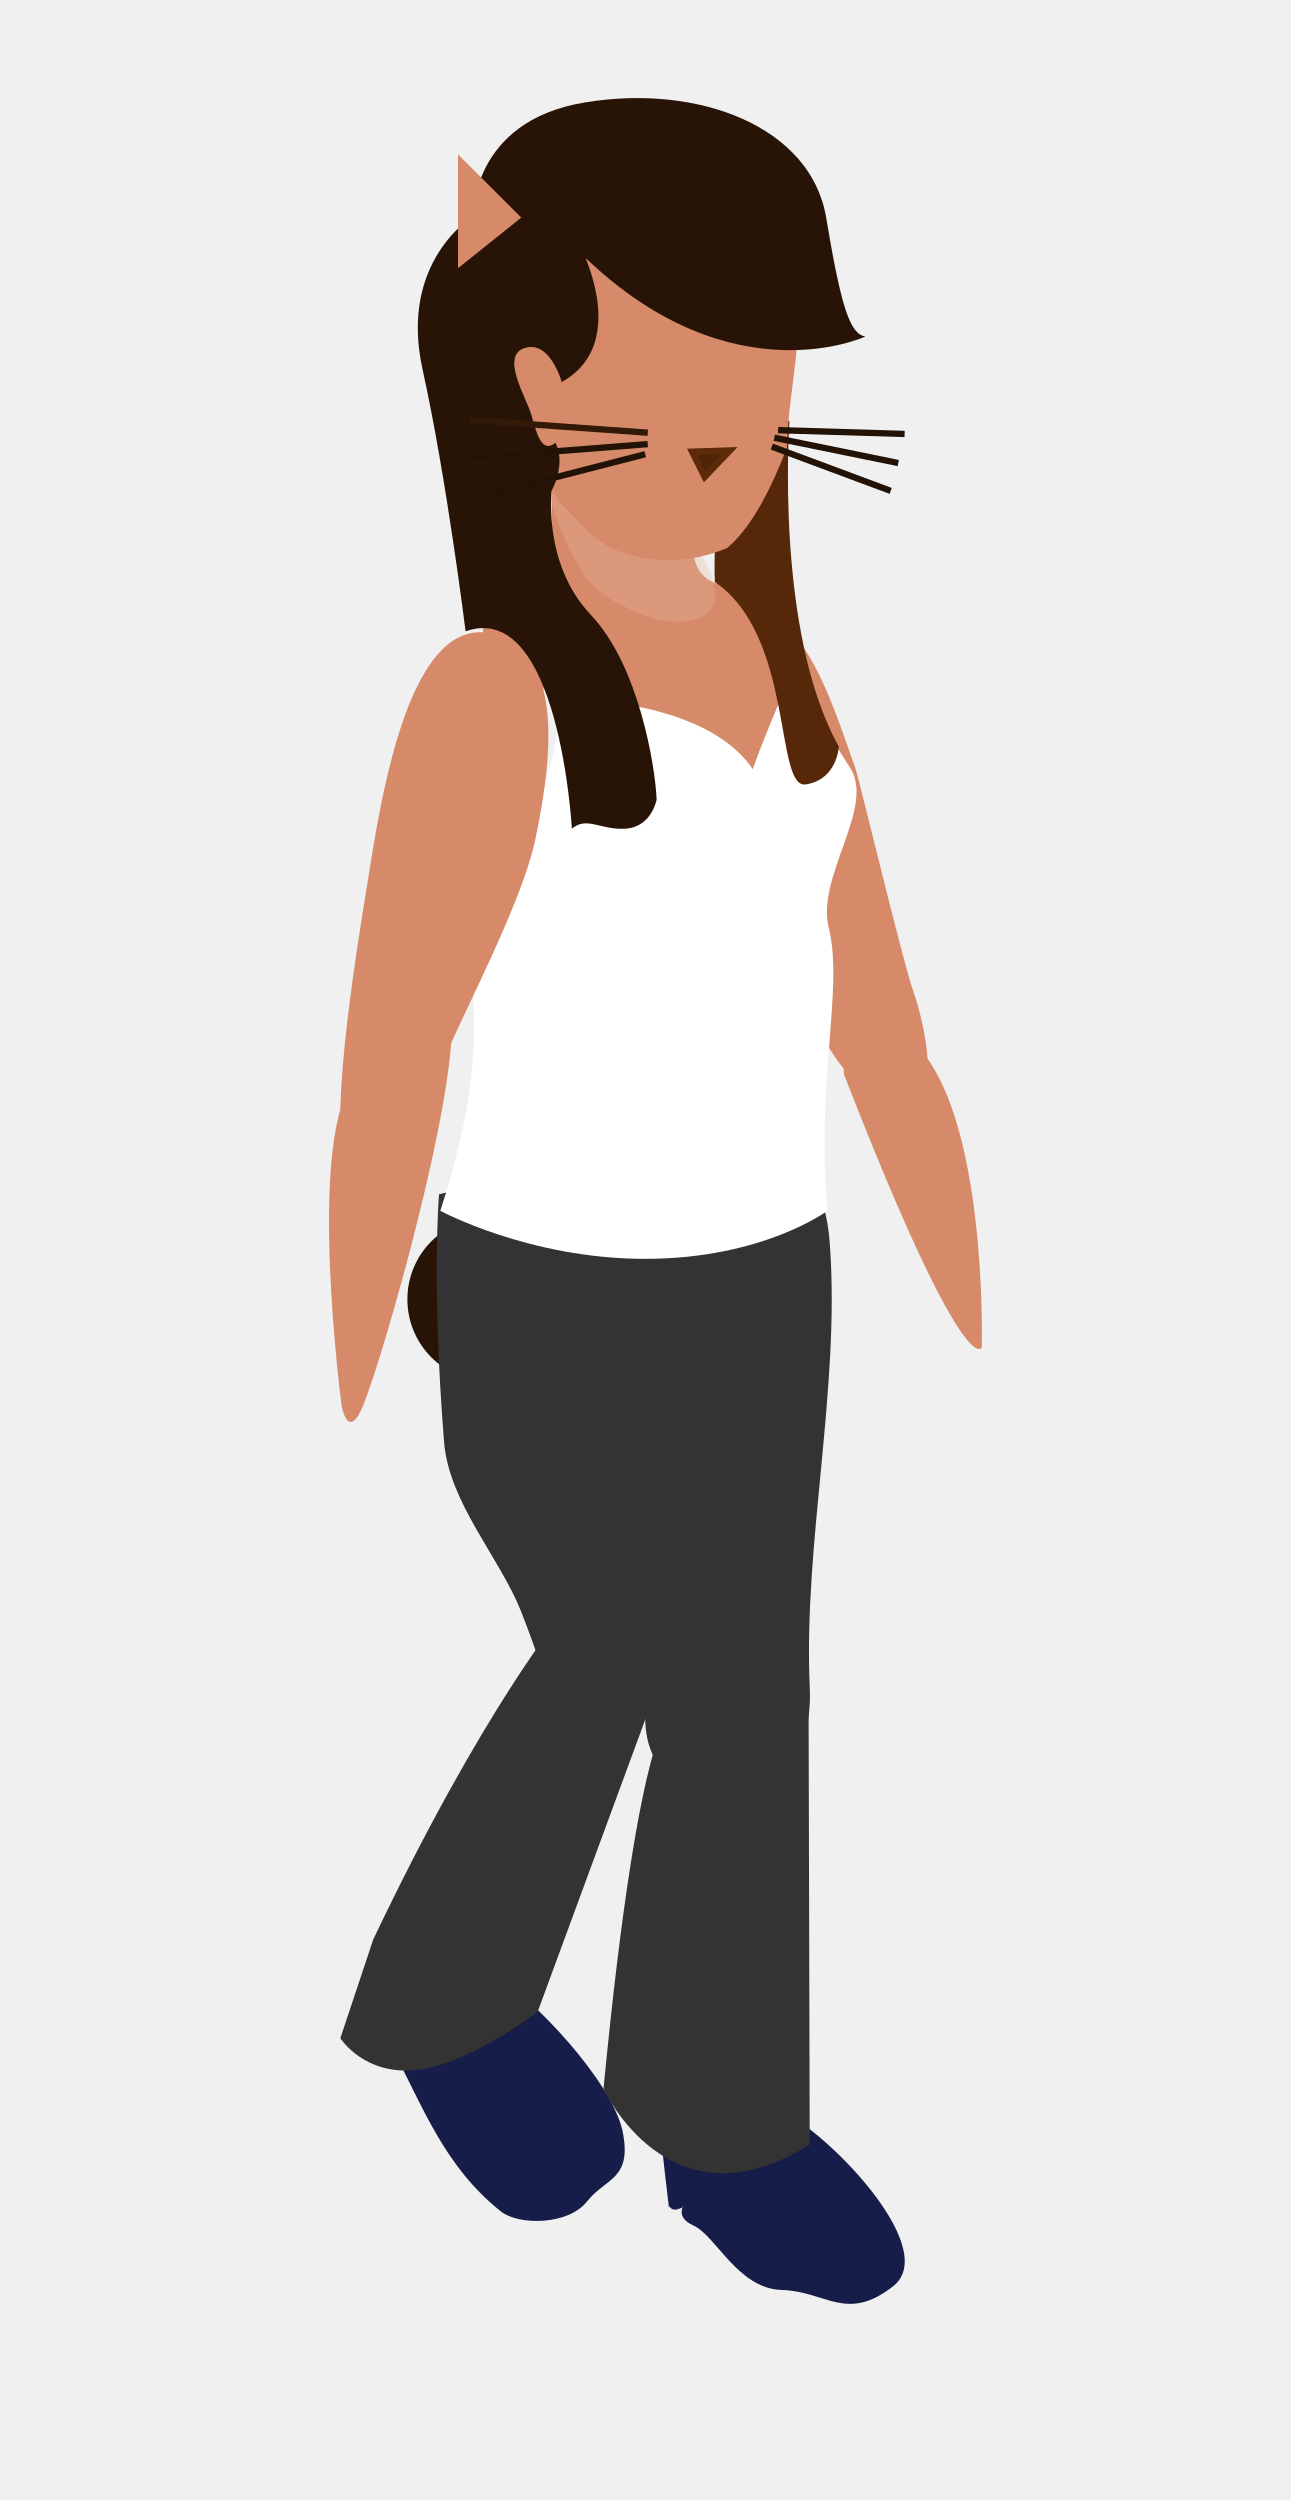
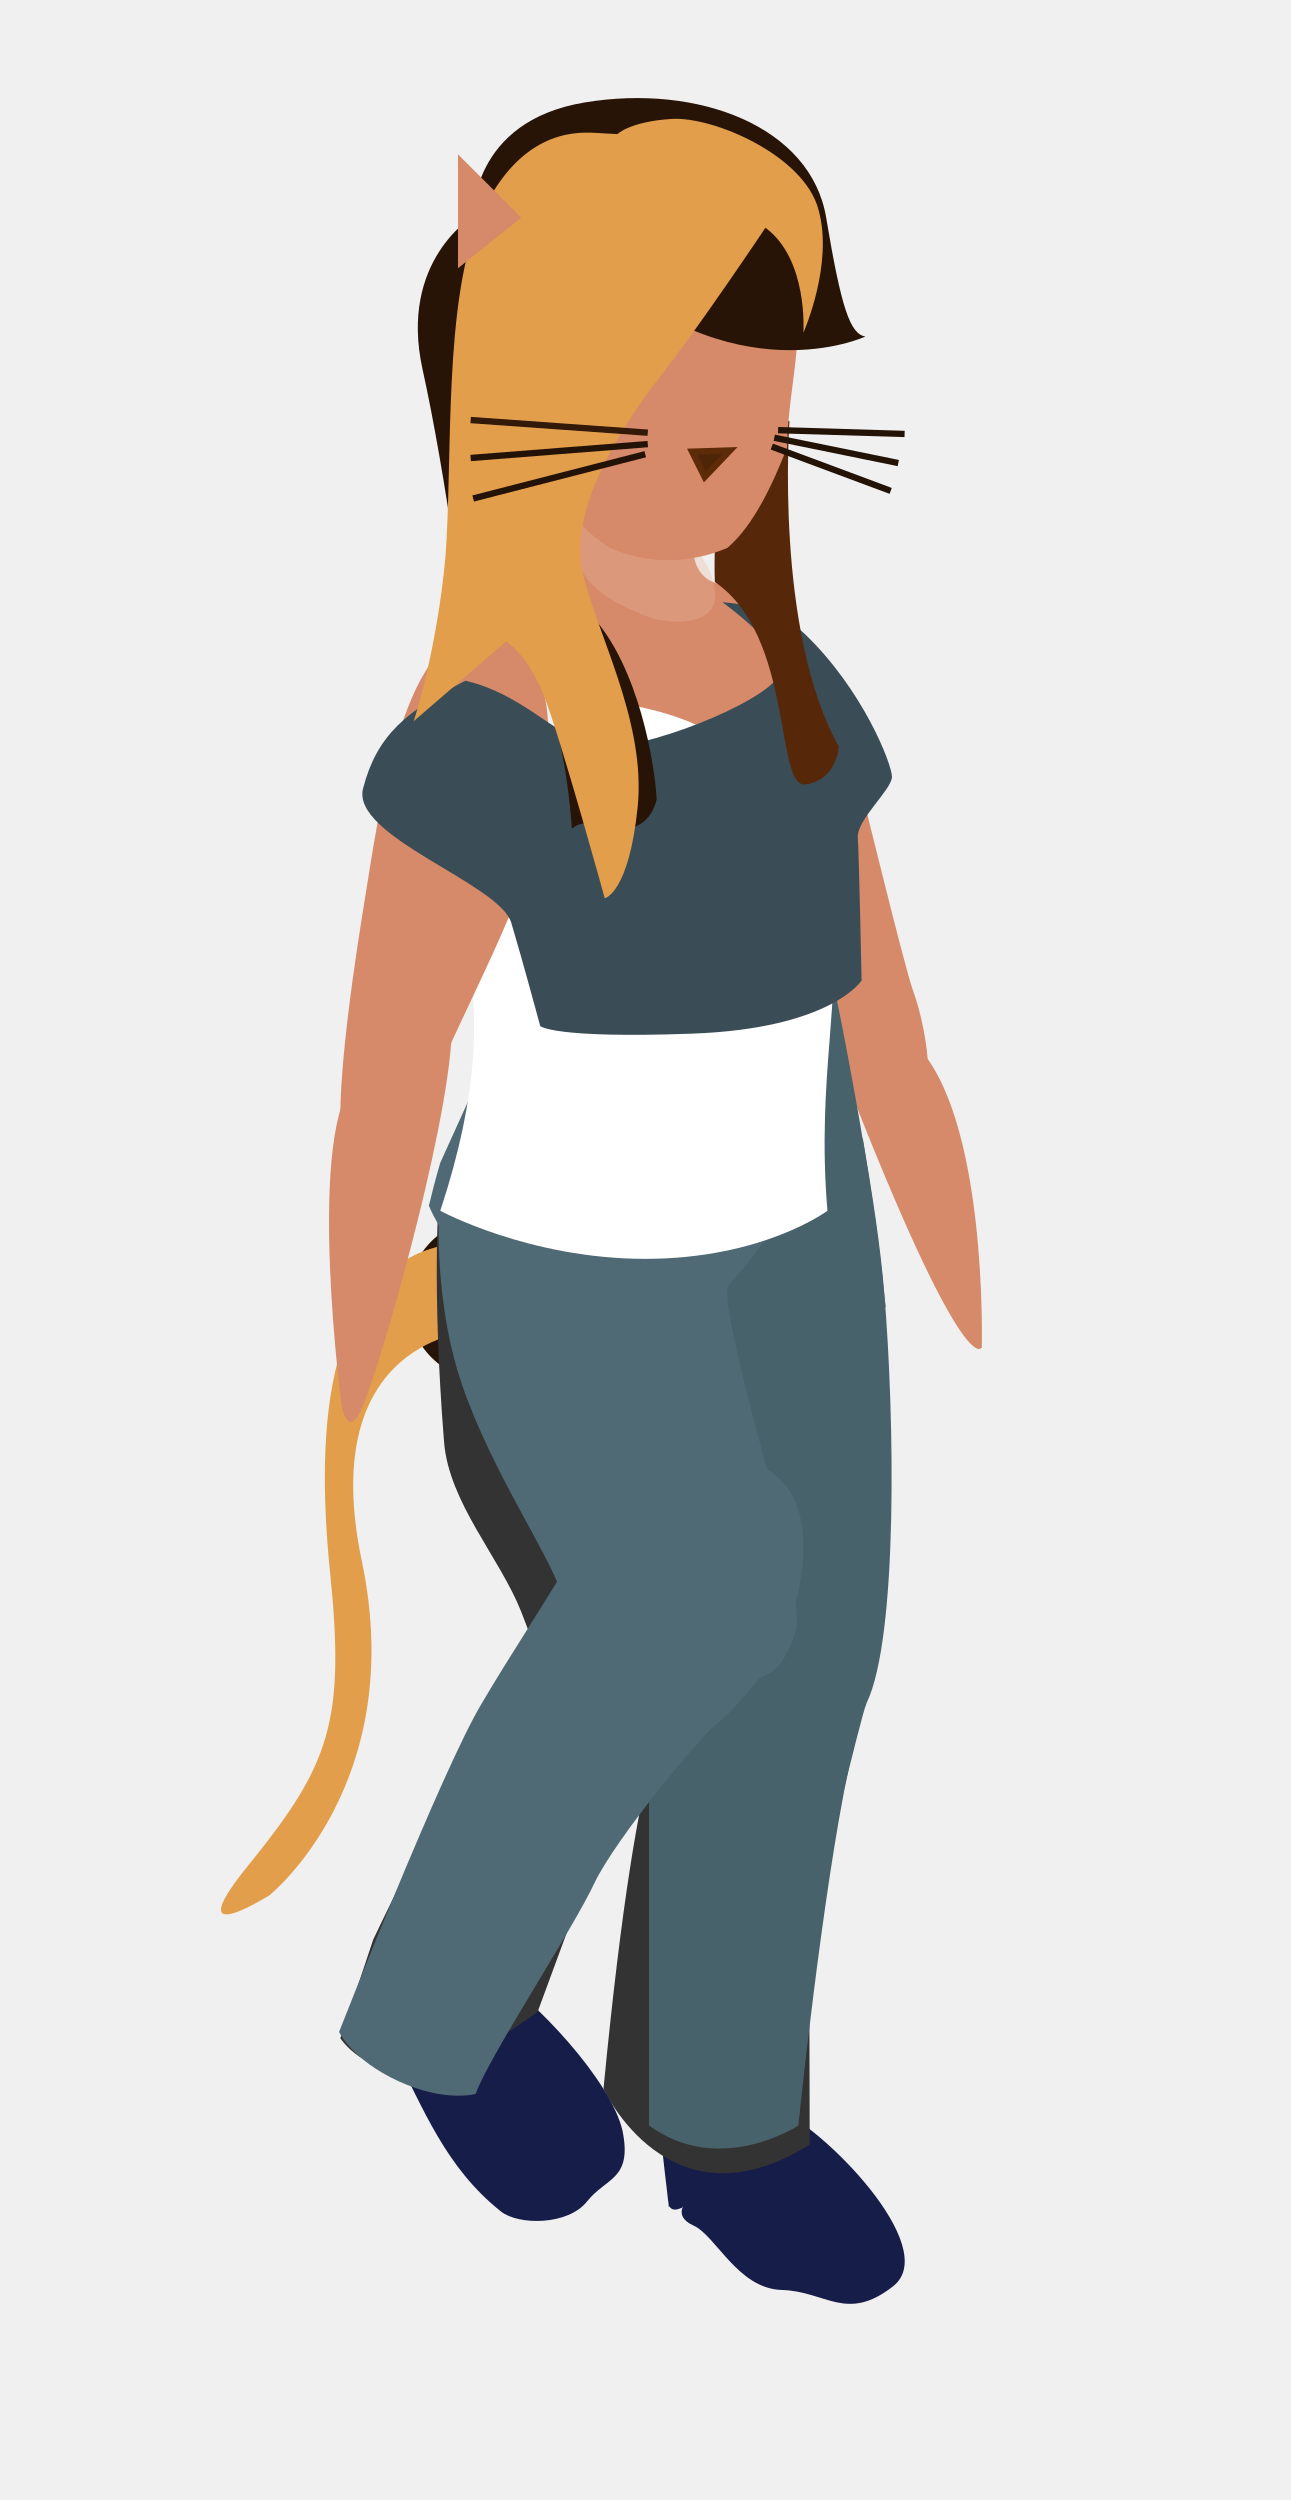
<svg xmlns="http://www.w3.org/2000/svg" version="1.1" id="Layer_1" x="0px" y="0px" viewBox="0 0 102 197.6" style="enable-background:new 0 0 102 197.6;" xml:space="preserve">
  <style type="text/css">
	.st0{fill:#281406;}
- 	.st1{fill:#D68A69;}
- 	.st2{fill:#171D49;}
- 	.st3{fill:#333333;}
- 	.st4{fill:#FFFFFF;}
- 	.st5{opacity:0.3;fill:#E8B9A0;enable-background:new    ;}
- 	.st6{fill:#562809;}
- 	.st7{fill:none;stroke:#331908;stroke-width:0.5;stroke-miterlimit:10;}
- 	.st8{fill:none;stroke:#231307;stroke-width:0.5;stroke-miterlimit:10;}
- 	.st9{fill:#4F2508;stroke:#5E2B08;stroke-width:0.5;stroke-miterlimit:10;}
- 
+ 	.st1{fill:#E29E4B;}
+ 	.st2{fill:#D68A69;}
+ 	.st3{fill:#171D49;}
+ 	.st4{fill:#333333;}
+ 	.st5{fill:#48626B;}
+ 	.st6{fill:#506A75;}
+ 	.st7{fill:#FFFFFF;}
+ 	.st8{fill:#3A4D57;}
+ 	.st9{opacity:0.3;fill:#E8B9A0;enable-background:new    ;}
+ 	.st10{fill:#562809;}
+ 	.st11{fill:none;stroke:#331908;stroke-width:0.5;stroke-miterlimit:10;}
+ 	.st12{fill:none;stroke:#231307;stroke-width:0.5;stroke-miterlimit:10;}
+ 	.st13{fill:#4F2508;stroke:#5E2B08;stroke-width:0.5;stroke-miterlimit:10;}

@-webkit-keyframes leg_back_top {
  0% { -webkit-transform: translateX(0); transform: translateX(0);}
  14% {
    -webkit-transform-origin: 20% 40%;
            transform-origin: 20% 40%;
    -webkit-transform: translate(-20%, 0%) rotateZ(15deg);
            transform: translate(-20%, 0%) rotateZ(15deg);
  }
  21% {
    -webkit-transform-origin: 20% 40%;
            transform-origin: 20% 40%;
    -webkit-transform: translate(-40%, -20%) rotateZ(25deg);
            transform: translate(-40%, -20%) rotateZ(25deg);
  }
  28% {
    -webkit-transform-origin: 20% 40%;
            transform-origin: 20% 40%;
    -webkit-transform: translate(-20%, 0%) rotateZ(15deg);
            transform: translate(-20%, 0%) rotateZ(15deg);
  }
  35% {
    -webkit-transform-origin: 20% 40%;
            transform-origin: 20% 40%;
    -webkit-transform: translate(0%, 0%) rotateZ(0deg);
            transform: translate(0%, 0%) rotateZ(0deg);
  }
  42% {
    -webkit-transform-origin: 20% 40%;
            transform-origin: 20% 40%;
    -webkit-transform: translate(0%, 0%) rotateZ(-25deg);
            transform: translate(0%, 0%) rotateZ(-25deg);
  }
  49% {
    -webkit-transform-origin: 20% 40%;
            transform-origin: 20% 40%;
    -webkit-transform: translate(10%, -10%) rotateZ(-40deg);
            transform: translate(10%, -10%) rotateZ(-40deg);
  }
  60% {
    -webkit-transform-origin: 20% 40%;
            transform-origin: 20% 40%;
    -webkit-transform: translate(0%, 0%) rotateZ(-25deg);
            transform: translate(0%, 0%) rotateZ(-25deg);
  }
  70% {
    -webkit-transform-origin: 20% 40%;
            transform-origin: 20% 40%;
    -webkit-transform: translate(0%, 0%) rotateZ(-15deg);
            transform: translate(0%, 0%) rotateZ(-15deg);
  }
  80% {
    -webkit-transform-origin: 20% 40%;
            transform-origin: 20% 40%;
    -webkit-transform: translate(0%, 0%) rotateZ(-10deg);
            transform: translate(0%, 0%) rotateZ(-10deg);
  }
  90% {
    -webkit-transform-origin: 20% 40%;
            transform-origin: 20% 40%;
    -webkit-transform: translate(0%, 0%) rotateZ(-0deg);
            transform: translate(0%, 0%) rotateZ(-0deg);
  }
}
@keyframes leg_back_top {
  0% { -webkit-transform: translateX(0); transform: translateX(0);}
  14% {
    -webkit-transform-origin: 20% 40%;
            transform-origin: 20% 40%;
    -webkit-transform: translate(-20%, 0%) rotateZ(15deg);
            transform: translate(-20%, 0%) rotateZ(15deg);
  }
  21% {
    -webkit-transform-origin: 20% 40%;
            transform-origin: 20% 40%;
    -webkit-transform: translate(-40%, -20%) rotateZ(25deg);
            transform: translate(-40%, -20%) rotateZ(25deg);
  }
  28% {
    -webkit-transform-origin: 20% 40%;
            transform-origin: 20% 40%;
    -webkit-transform: translate(-20%, 0%) rotateZ(15deg);
            transform: translate(-20%, 0%) rotateZ(15deg);
  }
  35% {
    -webkit-transform-origin: 20% 40%;
            transform-origin: 20% 40%;
    -webkit-transform: translate(0%, 0%) rotateZ(0deg);
            transform: translate(0%, 0%) rotateZ(0deg);
  }
  42% {
    -webkit-transform-origin: 20% 40%;
            transform-origin: 20% 40%;
    -webkit-transform: translate(0%, 0%) rotateZ(-25deg);
            transform: translate(0%, 0%) rotateZ(-25deg);
  }
  49% {
    -webkit-transform-origin: 20% 40%;
            transform-origin: 20% 40%;
    -webkit-transform: translate(10%, -10%) rotateZ(-40deg);
            transform: translate(10%, -10%) rotateZ(-40deg);
  }
  60% {
    -webkit-transform-origin: 20% 40%;
            transform-origin: 20% 40%;
    -webkit-transform: translate(0%, 0%) rotateZ(-25deg);
            transform: translate(0%, 0%) rotateZ(-25deg);
  }
  70% {
    -webkit-transform-origin: 20% 40%;
            transform-origin: 20% 40%;
    -webkit-transform: translate(0%, 0%) rotateZ(-15deg);
            transform: translate(0%, 0%) rotateZ(-15deg);
  }
  80% {
    -webkit-transform-origin: 20% 40%;
            transform-origin: 20% 40%;
    -webkit-transform: translate(0%, 0%) rotateZ(-10deg);
            transform: translate(0%, 0%) rotateZ(-10deg);
  }
  90% {
    -webkit-transform-origin: 20% 40%;
            transform-origin: 20% 40%;
    -webkit-transform: translate(0%, 0%) rotateZ(-0deg);
            transform: translate(0%, 0%) rotateZ(-0deg);
  }
}
@-webkit-keyframes leg_back_bot {
  0% { -webkit-transform: translateX(0); transform: translateX(0);}
  14% {
    -webkit-transform-origin: 20% 40%;
            transform-origin: 20% 40%;
    -webkit-transform: translate(-90%, -20%) rotateZ(15deg);
            transform: translate(-90%, -20%) rotateZ(15deg);
  }
  21% {
    -webkit-transform-origin: 20% 40%;
            transform-origin: 20% 40%;
    -webkit-transform: translate(-130%, -50%) rotateZ(25deg);
            transform: translate(-130%, -50%) rotateZ(25deg);
  }
  28% {
    -webkit-transform-origin: 20% 40%;
            transform-origin: 20% 40%;
    -webkit-transform: translate(-80%, -30%) rotateZ(90deg);
            transform: translate(-80%, -30%) rotateZ(90deg);
  }
  35% {
    -webkit-transform-origin: 20% 40%;
            transform-origin: 20% 40%;
    -webkit-transform: translate(-50%, -20%) rotateZ(70deg);
            transform: translate(-50%, -20%) rotateZ(70deg);
  }
  42% {
    -webkit-transform-origin: 20% 40%;
            transform-origin: 20% 40%;
    -webkit-transform: translate(30%, -10%) rotateZ(20deg);
            transform: translate(30%, -10%) rotateZ(20deg);
  }
  49% {
    -webkit-transform-origin: 20% 40%;
            transform-origin: 20% 40%;
    -webkit-transform: translate(60%, -30%) rotateZ(20deg);
            transform: translate(60%, -30%) rotateZ(20deg);
  }
  60% {
    -webkit-transform-origin: 20% 40%;
            transform-origin: 20% 40%;
    -webkit-transform: translate(30%, -10%) rotateZ(20deg);
            transform: translate(30%, -10%) rotateZ(20deg);
  }
  70% {
    -webkit-transform-origin: 20% 40%;
            transform-origin: 20% 40%;
    -webkit-transform: translate(70%, 10%) rotateZ(-20deg);
            transform: translate(70%, 10%) rotateZ(-20deg);
  }
  80% {
    -webkit-transform-origin: 20% 40%;
            transform-origin: 20% 40%;
    -webkit-transform: translate(50%, 10%) rotateZ(-15deg);
            transform: translate(50%, 10%) rotateZ(-15deg);
  }
  90% {
    -webkit-transform-origin: 20% 40%;
            transform-origin: 20% 40%;
    -webkit-transform: translate(0%, 10%) rotateZ(0deg);
            transform: translate(0%, 10%) rotateZ(0deg);
  }
}
@keyframes leg_back_bot {
  0% { -webkit-transform: translateX(0); transform: translateX(0);}
  14% {
    -webkit-transform-origin: 20% 40%;
            transform-origin: 20% 40%;
    -webkit-transform: translate(-90%, -20%) rotateZ(15deg);
            transform: translate(-90%, -20%) rotateZ(15deg);
  }
  21% {
    -webkit-transform-origin: 20% 40%;
            transform-origin: 20% 40%;
    -webkit-transform: translate(-130%, -50%) rotateZ(25deg);
            transform: translate(-130%, -50%) rotateZ(25deg);
  }
  28% {
    -webkit-transform-origin: 20% 40%;
            transform-origin: 20% 40%;
    -webkit-transform: translate(-80%, -30%) rotateZ(90deg);
            transform: translate(-80%, -30%) rotateZ(90deg);
  }
  35% {
    -webkit-transform-origin: 20% 40%;
            transform-origin: 20% 40%;
    -webkit-transform: translate(-50%, -20%) rotateZ(70deg);
            transform: translate(-50%, -20%) rotateZ(70deg);
  }
  42% {
    -webkit-transform-origin: 20% 40%;
            transform-origin: 20% 40%;
    -webkit-transform: translate(30%, -10%) rotateZ(20deg);
            transform: translate(30%, -10%) rotateZ(20deg);
  }
  49% {
    -webkit-transform-origin: 20% 40%;
            transform-origin: 20% 40%;
    -webkit-transform: translate(60%, -30%) rotateZ(20deg);
            transform: translate(60%, -30%) rotateZ(20deg);
  }
  60% {
    -webkit-transform-origin: 20% 40%;
            transform-origin: 20% 40%;
    -webkit-transform: translate(30%, -10%) rotateZ(20deg);
            transform: translate(30%, -10%) rotateZ(20deg);
  }
  70% {
    -webkit-transform-origin: 20% 40%;
            transform-origin: 20% 40%;
    -webkit-transform: translate(70%, 10%) rotateZ(-20deg);
            transform: translate(70%, 10%) rotateZ(-20deg);
  }
  80% {
    -webkit-transform-origin: 20% 40%;
            transform-origin: 20% 40%;
    -webkit-transform: translate(50%, 10%) rotateZ(-15deg);
            transform: translate(50%, 10%) rotateZ(-15deg);
  }
  90% {
    -webkit-transform-origin: 20% 40%;
            transform-origin: 20% 40%;
    -webkit-transform: translate(0%, 10%) rotateZ(0deg);
            transform: translate(0%, 10%) rotateZ(0deg);
  }
}
@-webkit-keyframes foot_back {
  0% { -webkit-transform: translateX(0); transform: translateX(0);}
  14% {
    -webkit-transform-origin: 20% 40%;
            transform-origin: 20% 40%;
    -webkit-transform: translate(-120%, -40%) rotateZ(0deg);
            transform: translate(-120%, -40%) rotateZ(0deg);
  }
  21% {
    -webkit-transform-origin: 20% 40%;
            transform-origin: 20% 40%;
    -webkit-transform: translate(-170%, -120%) rotateZ(0deg);
            transform: translate(-170%, -120%) rotateZ(0deg);
  }
  28% {
    -webkit-transform-origin: 20% 40%;
            transform-origin: 20% 40%;
    -webkit-transform: translate(-220%, -200%) rotateZ(50deg);
            transform: translate(-220%, -200%) rotateZ(50deg);
  }
  35% {
    -webkit-transform-origin: 20% 40%;
            transform-origin: 20% 40%;
    -webkit-transform: translate(-180%, -150%) rotateZ(50deg);
            transform: translate(-180%, -150%) rotateZ(50deg);
  }
  42% {
    -webkit-transform-origin: 20% 40%;
            transform-origin: 20% 40%;
    -webkit-transform: translate(-20%, -20%) rotateZ(0deg);
            transform: translate(-20%, -20%) rotateZ(0deg);
  }
  49% {
    -webkit-transform-origin: 20% 40%;
            transform-origin: 20% 40%;
    -webkit-transform: translate(10%, -80%) rotateZ(0deg);
            transform: translate(10%, -80%) rotateZ(0deg);
  }
  60% {
    -webkit-transform-origin: 20% 40%;
            transform-origin: 20% 40%;
    -webkit-transform: translate(-20%, -20%) rotateZ(0deg);
            transform: translate(-20%, -20%) rotateZ(0deg);
  }
  70% {
    -webkit-transform-origin: 20% 40%;
            transform-origin: 20% 40%;
    -webkit-transform: translate(90%, -20%) rotateZ(0deg);
            transform: translate(90%, -20%) rotateZ(0deg);
  }
  80% {
    -webkit-transform-origin: 20% 40%;
            transform-origin: 20% 40%;
    -webkit-transform: translate(90%, 0%) rotateZ(-90deg);
            transform: translate(90%, 0%) rotateZ(-90deg);
  }
  90% {
    -webkit-transform-origin: 20% 40%;
            transform-origin: 20% 40%;
    -webkit-transform: translate(-20%, 10%) rotateZ(-10deg);
            transform: translate(-20%, 10%) rotateZ(-10deg);
  }
}
@keyframes foot_back {
  0% { -webkit-transform: translateX(0); transform: translateX(0);}
  14% {
    -webkit-transform-origin: 20% 40%;
            transform-origin: 20% 40%;
    -webkit-transform: translate(-120%, -40%) rotateZ(0deg);
            transform: translate(-120%, -40%) rotateZ(0deg);
  }
  21% {
    -webkit-transform-origin: 20% 40%;
            transform-origin: 20% 40%;
    -webkit-transform: translate(-170%, -120%) rotateZ(0deg);
            transform: translate(-170%, -120%) rotateZ(0deg);
  }
  28% {
    -webkit-transform-origin: 20% 40%;
            transform-origin: 20% 40%;
    -webkit-transform: translate(-220%, -200%) rotateZ(50deg);
            transform: translate(-220%, -200%) rotateZ(50deg);
  }
  35% {
    -webkit-transform-origin: 20% 40%;
            transform-origin: 20% 40%;
    -webkit-transform: translate(-180%, -150%) rotateZ(50deg);
            transform: translate(-180%, -150%) rotateZ(50deg);
  }
  42% {
    -webkit-transform-origin: 20% 40%;
            transform-origin: 20% 40%;
    -webkit-transform: translate(-20%, -20%) rotateZ(0deg);
            transform: translate(-20%, -20%) rotateZ(0deg);
  }
  49% {
    -webkit-transform-origin: 20% 40%;
            transform-origin: 20% 40%;
    -webkit-transform: translate(10%, -80%) rotateZ(0deg);
            transform: translate(10%, -80%) rotateZ(0deg);
  }
  60% {
    -webkit-transform-origin: 20% 40%;
            transform-origin: 20% 40%;
    -webkit-transform: translate(-20%, -20%) rotateZ(0deg);
            transform: translate(-20%, -20%) rotateZ(0deg);
  }
  70% {
    -webkit-transform-origin: 20% 40%;
            transform-origin: 20% 40%;
    -webkit-transform: translate(90%, -20%) rotateZ(0deg);
            transform: translate(90%, -20%) rotateZ(0deg);
  }
  80% {
    -webkit-transform-origin: 20% 40%;
            transform-origin: 20% 40%;
    -webkit-transform: translate(90%, 0%) rotateZ(-90deg);
            transform: translate(90%, 0%) rotateZ(-90deg);
  }
  90% {
    -webkit-transform-origin: 20% 40%;
            transform-origin: 20% 40%;
    -webkit-transform: translate(-20%, 10%) rotateZ(-10deg);
            transform: translate(-20%, 10%) rotateZ(-10deg);
  }
}


@-webkit-keyframes leg_front_top {
  0% { -webkit-transform: translateX(0); transform: translateX(0);}
  7% {
    -webkit-transform-origin: 20% 40%;
            transform-origin: 20% 40%;
    -webkit-transform: translate(10%, 0%) rotateZ(-5deg);
            transform: translate(10%, 0%) rotateZ(-5deg);
  }
  14% {
    -webkit-transform-origin: 20% 40%;
            transform-origin: 20% 40%;
    -webkit-transform: translate(10%, 0%) rotateZ(-10deg);
            transform: translate(10%, 0%) rotateZ(-10deg);
  }
  21% {
    -webkit-transform-origin: 20% 40%;
            transform-origin: 20% 40%;
    -webkit-transform: translate(10%, 0%) rotateZ(-10deg);
            transform: translate(10%, 0%) rotateZ(-10deg);
  }
  35% {
    -webkit-transform-origin: 20% 40%;
            transform-origin: 20% 40%;
    -webkit-transform: translate(10%, 0%) rotateZ(-10deg);
            transform: translate(10%, 0%) rotateZ(-10deg);
  }
  42% {
    -webkit-transform-origin: 20% 40%;
            transform-origin: 20% 40%;
    -webkit-transform: translate(10%, 0%) rotateZ(10deg);
            transform: translate(10%, 0%) rotateZ(10deg);
  }
  49% {
    -webkit-transform-origin: 20% 40%;
            transform-origin: 20% 40%;
    -webkit-transform: translate(10%, 0%) rotateZ(10deg);
            transform: translate(10%, 0%) rotateZ(10deg);
  }
  60% {
    -webkit-transform-origin: 20% 40%;
            transform-origin: 20% 40%;
    -webkit-transform: translate(-10%, 0%) rotateZ(30deg);
            transform: translate(-10%, 0%) rotateZ(30deg);
  }
  70% {
    -webkit-transform-origin: 20% 40%;
            transform-origin: 20% 40%;
    -webkit-transform: translate(-10%, 0%) rotateZ(30deg);
            transform: translate(-10%, 0%) rotateZ(30deg);
  }
  80% {
    -webkit-transform-origin: 20% 40%;
            transform-origin: 20% 40%;
    -webkit-transform: translate(-10%, 0%) rotateZ(10deg);
            transform: translate(-10%, 0%) rotateZ(10deg);
  }
  90% {
    -webkit-transform-origin: 20% 40%;
            transform-origin: 20% 40%;
    -webkit-transform: translate(0%, 0%) rotateZ(0deg);
            transform: translate(0%, 0%) rotateZ(0deg);
  }
}


@keyframes leg_front_top {
  0% { -webkit-transform: translateX(0); transform: translateX(0);}
  7% {
    -webkit-transform-origin: 20% 40%;
            transform-origin: 20% 40%;
    -webkit-transform: translate(10%, 0%) rotateZ(-5deg);
            transform: translate(10%, 0%) rotateZ(-5deg);
  }
  14% {
    -webkit-transform-origin: 20% 40%;
            transform-origin: 20% 40%;
    -webkit-transform: translate(10%, 0%) rotateZ(-10deg);
            transform: translate(10%, 0%) rotateZ(-10deg);
  }
  21% {
    -webkit-transform-origin: 20% 40%;
            transform-origin: 20% 40%;
    -webkit-transform: translate(10%, 0%) rotateZ(-10deg);
            transform: translate(10%, 0%) rotateZ(-10deg);
  }
  35% {
    -webkit-transform-origin: 20% 40%;
            transform-origin: 20% 40%;
    -webkit-transform: translate(10%, 0%) rotateZ(-10deg);
            transform: translate(10%, 0%) rotateZ(-10deg);
  }
  42% {
    -webkit-transform-origin: 20% 40%;
            transform-origin: 20% 40%;
    -webkit-transform: translate(10%, 0%) rotateZ(10deg);
            transform: translate(10%, 0%) rotateZ(10deg);
  }
  49% {
    -webkit-transform-origin: 20% 40%;
            transform-origin: 20% 40%;
    -webkit-transform: translate(10%, 0%) rotateZ(10deg);
            transform: translate(10%, 0%) rotateZ(10deg);
  }
  60% {
    -webkit-transform-origin: 20% 40%;
            transform-origin: 20% 40%;
    -webkit-transform: translate(-10%, 0%) rotateZ(30deg);
            transform: translate(-10%, 0%) rotateZ(30deg);
  }
  70% {
    -webkit-transform-origin: 20% 40%;
            transform-origin: 20% 40%;
    -webkit-transform: translate(-10%, 0%) rotateZ(30deg);
            transform: translate(-10%, 0%) rotateZ(30deg);
  }
  80% {
    -webkit-transform-origin: 20% 40%;
            transform-origin: 20% 40%;
    -webkit-transform: translate(-10%, 0%) rotateZ(10deg);
            transform: translate(-10%, 0%) rotateZ(10deg);
  }
  90% {
    -webkit-transform-origin: 20% 40%;
            transform-origin: 20% 40%;
    -webkit-transform: translate(0%, 0%) rotateZ(0deg);
            transform: translate(0%, 0%) rotateZ(0deg);
  }
}
@-webkit-keyframes leg_front_bot {
  0% { -webkit-transform: translateX(0); transform: translateX(0);}
  7% {
    -webkit-transform-origin: 20% 40%;
            transform-origin: 20% 40%;
    -webkit-transform: translate(30%, 30%) rotateZ(-20deg);
            transform: translate(30%, 30%) rotateZ(-20deg);
  }
  14% {
    -webkit-transform-origin: 20% 40%;
            transform-origin: 20% 40%;
    -webkit-transform: translate(50%, 30%) rotateZ(-30deg);
            transform: translate(50%, 30%) rotateZ(-30deg);
  }
  21% {
    -webkit-transform-origin: 20% 40%;
            transform-origin: 20% 40%;
    -webkit-transform: translate(50%, 20%) rotateZ(-30deg);
            transform: translate(50%, 20%) rotateZ(-30deg);
  }
  28% {
    -webkit-transform-origin: 20% 40%;
            transform-origin: 20% 40%;
    -webkit-transform: translate(70%, 20%) rotateZ(-40deg);
            transform: translate(70%, 20%) rotateZ(-40deg);
  }
  42% {
    -webkit-transform-origin: 20% 40%;
            transform-origin: 20% 40%;
    -webkit-transform: translate(30%, 20%) rotateZ(-30deg);
            transform: translate(30%, 20%) rotateZ(-30deg);
  }
  49% {
    -webkit-transform-origin: 20% 40%;
            transform-origin: 20% 40%;
    -webkit-transform: translate(20%, 20%) rotateZ(-30deg);
            transform: translate(20%, 20%) rotateZ(-30deg);
  }
  60% {
    -webkit-transform-origin: 20% 40%;
            transform-origin: 20% 40%;
    -webkit-transform: translate(-55%, 10%) rotateZ(0deg);
            transform: translate(-55%, 10%) rotateZ(0deg);
  }
  70% {
    -webkit-transform-origin: 20% 40%;
            transform-origin: 20% 40%;
    -webkit-transform: translate(-55%, 10%) rotateZ(0deg);
            transform: translate(-55%, 10%) rotateZ(0deg);
  }
  80% {
    -webkit-transform-origin: 20% 40%;
            transform-origin: 20% 40%;
    -webkit-transform: translate(-25%, 10%) rotateZ(0deg);
            transform: translate(-25%, 10%) rotateZ(0deg);
  }
  90% {
    -webkit-transform-origin: 20% 40%;
            transform-origin: 20% 40%;
    -webkit-transform: translate(0%, 0%) rotateZ(0deg);
            transform: translate(0%, 0%) rotateZ(0deg);
  }
}
@keyframes leg_front_bot {
  0% { -webkit-transform: translateX(0); transform: translateX(0);}
  7% {
    -webkit-transform-origin: 20% 40%;
            transform-origin: 20% 40%;
    -webkit-transform: translate(30%, 30%) rotateZ(-20deg);
            transform: translate(30%, 30%) rotateZ(-20deg);
  }
  14% {
    -webkit-transform-origin: 20% 40%;
            transform-origin: 20% 40%;
    -webkit-transform: translate(50%, 30%) rotateZ(-30deg);
            transform: translate(50%, 30%) rotateZ(-30deg);
  }
  21% {
    -webkit-transform-origin: 20% 40%;
            transform-origin: 20% 40%;
    -webkit-transform: translate(50%, 20%) rotateZ(-30deg);
            transform: translate(50%, 20%) rotateZ(-30deg);
  }
  28% {
    -webkit-transform-origin: 20% 40%;
            transform-origin: 20% 40%;
    -webkit-transform: translate(70%, 20%) rotateZ(-40deg);
            transform: translate(70%, 20%) rotateZ(-40deg);
  }
  42% {
    -webkit-transform-origin: 20% 40%;
            transform-origin: 20% 40%;
    -webkit-transform: translate(30%, 20%) rotateZ(-30deg);
            transform: translate(30%, 20%) rotateZ(-30deg);
  }
  49% {
    -webkit-transform-origin: 20% 40%;
            transform-origin: 20% 40%;
    -webkit-transform: translate(20%, 20%) rotateZ(-30deg);
            transform: translate(20%, 20%) rotateZ(-30deg);
  }
  60% {
    -webkit-transform-origin: 20% 40%;
            transform-origin: 20% 40%;
    -webkit-transform: translate(-55%, 10%) rotateZ(0deg);
            transform: translate(-55%, 10%) rotateZ(0deg);
  }
  70% {
    -webkit-transform-origin: 20% 40%;
            transform-origin: 20% 40%;
    -webkit-transform: translate(-55%, 10%) rotateZ(0deg);
            transform: translate(-55%, 10%) rotateZ(0deg);
  }
  80% {
    -webkit-transform-origin: 20% 40%;
            transform-origin: 20% 40%;
    -webkit-transform: translate(-25%, 10%) rotateZ(0deg);
            transform: translate(-25%, 10%) rotateZ(0deg);
  }
  90% {
    -webkit-transform-origin: 20% 40%;
            transform-origin: 20% 40%;
    -webkit-transform: translate(0%, 0%) rotateZ(0deg);
            transform: translate(0%, 0%) rotateZ(0deg);
  }
}
@-webkit-keyframes foot_front {
  0% { -webkit-transform: translateX(0); transform: translateX(0);}
  7% {
    -webkit-transform-origin: 20% 40%;
            transform-origin: 20% 40%;
    -webkit-transform: translate(70%, 40%);
            transform: translate(70%, 40%);
  }
  14% {
    -webkit-transform-origin: 20% 40%;
            transform-origin: 20% 40%;
    -webkit-transform: translate(90%, 40%);
            transform: translate(90%, 40%);
  }
  21% {
    -webkit-transform-origin: 20% 40%;
            transform-origin: 20% 40%;
    -webkit-transform: translate(100%, 20%);
            transform: translate(100%, 20%);
  }
  28% {
    -webkit-transform-origin: 20% 40%;
            transform-origin: 20% 40%;
    -webkit-transform: translate(130%, 20%);
            transform: translate(130%, 20%);
  }
  35% {
    -webkit-transform-origin: 20% 40%;
            transform-origin: 20% 40%;
    -webkit-transform: translate(140%, 20%)  rotateZ(-70deg);
            transform: translate(140%, 20%)  rotateZ(-70deg);
  }
  42% {
    -webkit-transform-origin: 20% 40%;
            transform-origin: 20% 40%;
    -webkit-transform: translate(80%, 20%)  rotateZ(0deg);
            transform: translate(80%, 20%)  rotateZ(0deg);
  }
  49% {
    -webkit-transform-origin: 20% 40%;
            transform-origin: 20% 40%;
    -webkit-transform: translate(80%, 20%)  rotateZ(0deg);
            transform: translate(80%, 20%)  rotateZ(0deg);
  }
  60% {
    -webkit-transform-origin: 20% 40%;
            transform-origin: 20% 40%;
    -webkit-transform: translate(-80%, 20%)  rotateZ(0deg);
            transform: translate(-80%, 20%)  rotateZ(0deg);
  }
  70% {
    -webkit-transform-origin: 20% 40%;
            transform-origin: 20% 40%;
    -webkit-transform: translate(-80%, 20%)  rotateZ(-20deg);
            transform: translate(-80%, 20%)  rotateZ(-20deg);
  }
  80% {
    -webkit-transform-origin: 20% 40%;
            transform-origin: 20% 40%;
    -webkit-transform: translate(-50%, 20%)  rotateZ(-20deg);
            transform: translate(-50%, 20%)  rotateZ(-20deg);
  }
  90% {
    -webkit-transform-origin: 20% 40%;
            transform-origin: 20% 40%;
    -webkit-transform: translate(-20%, 0%)  rotateZ(40deg);
            transform: translate(-20%, 0%)  rotateZ(40deg);
  }
}
@keyframes foot_front {
  0% { -webkit-transform: translateX(0); transform: translateX(0);}
  7% {
    -webkit-transform-origin: 20% 40%;
            transform-origin: 20% 40%;
    -webkit-transform: translate(70%, 40%);
            transform: translate(70%, 40%);
  }
  14% {
    -webkit-transform-origin: 20% 40%;
            transform-origin: 20% 40%;
    -webkit-transform: translate(90%, 40%);
            transform: translate(90%, 40%);
  }
  21% {
    -webkit-transform-origin: 20% 40%;
            transform-origin: 20% 40%;
    -webkit-transform: translate(100%, 20%);
            transform: translate(100%, 20%);
  }
  28% {
    -webkit-transform-origin: 20% 40%;
            transform-origin: 20% 40%;
    -webkit-transform: translate(130%, 20%);
            transform: translate(130%, 20%);
  }
  35% {
    -webkit-transform-origin: 20% 40%;
            transform-origin: 20% 40%;
    -webkit-transform: translate(140%, 20%)  rotateZ(-70deg);
            transform: translate(140%, 20%)  rotateZ(-70deg);
  }
  42% {
    -webkit-transform-origin: 20% 40%;
            transform-origin: 20% 40%;
    -webkit-transform: translate(80%, 20%)  rotateZ(0deg);
            transform: translate(80%, 20%)  rotateZ(0deg);
  }
  49% {
    -webkit-transform-origin: 20% 40%;
            transform-origin: 20% 40%;
    -webkit-transform: translate(80%, 20%)  rotateZ(0deg);
            transform: translate(80%, 20%)  rotateZ(0deg);
  }
  60% {
    -webkit-transform-origin: 20% 40%;
            transform-origin: 20% 40%;
    -webkit-transform: translate(-80%, 20%)  rotateZ(0deg);
            transform: translate(-80%, 20%)  rotateZ(0deg);
  }
  70% {
    -webkit-transform-origin: 20% 40%;
            transform-origin: 20% 40%;
    -webkit-transform: translate(-80%, 20%)  rotateZ(-20deg);
            transform: translate(-80%, 20%)  rotateZ(-20deg);
  }
  80% {
    -webkit-transform-origin: 20% 40%;
            transform-origin: 20% 40%;
    -webkit-transform: translate(-50%, 20%)  rotateZ(-20deg);
            transform: translate(-50%, 20%)  rotateZ(-20deg);
  }
  90% {
    -webkit-transform-origin: 20% 40%;
            transform-origin: 20% 40%;
    -webkit-transform: translate(-20%, 0%)  rotateZ(40deg);
            transform: translate(-20%, 0%)  rotateZ(40deg);
  }
}


@-webkit-keyframes arm_back_top {
  0% { -webkit-transform: translateX(0); transform: translateX(0);}
  42% {
    -webkit-transform-origin: 20% 40%;
            transform-origin: 20% 40%;
    -webkit-transform: translate(-60%, 0%)  rotateZ(0deg);
            transform: translate(-60%, 0%)  rotateZ(0deg);
  }
}


@keyframes arm_back_top {
  0% { -webkit-transform: translateX(0); transform: translateX(0);}
  42% {
    -webkit-transform-origin: 20% 40%;
            transform-origin: 20% 40%;
    -webkit-transform: translate(-60%, 0%)  rotateZ(0deg);
            transform: translate(-60%, 0%)  rotateZ(0deg);
  }
}
@-webkit-keyframes arm_back_bot {
  0% { -webkit-transform: translateX(0); transform: translateX(0);}
  42% {
    -webkit-transform-origin: 20% 40%;
            transform-origin: 20% 40%;
    -webkit-transform: translate(-120%, 0%)  rotateZ(-20deg);
            transform: translate(-120%, 0%)  rotateZ(-20deg);
  }
}
@keyframes arm_back_bot {
  0% { -webkit-transform: translateX(0); transform: translateX(0);}
  42% {
    -webkit-transform-origin: 20% 40%;
            transform-origin: 20% 40%;
    -webkit-transform: translate(-120%, 0%)  rotateZ(-20deg);
            transform: translate(-120%, 0%)  rotateZ(-20deg);
  }
}
@-webkit-keyframes arm_front_top {
  0% { -webkit-transform: translateX(0); transform: translateX(0);}
  45% {
    -webkit-transform-origin: 20% 40%;
            transform-origin: 20% 40%;
    -webkit-transform: translate(20%, 5%)  rotateZ(-20deg);
            transform: translate(20%, 5%)  rotateZ(-20deg);
  }
}
@keyframes arm_front_top {
  0% { -webkit-transform: translateX(0); transform: translateX(0);}
  45% {
    -webkit-transform-origin: 20% 40%;
            transform-origin: 20% 40%;
    -webkit-transform: translate(20%, 5%)  rotateZ(-20deg);
            transform: translate(20%, 5%)  rotateZ(-20deg);
  }
}
@-webkit-keyframes arm_front_bot {
  0% { -webkit-transform: translateX(0); transform: translateX(0);}
  45% {
    -webkit-transform-origin: 20% 40%;
            transform-origin: 20% 40%;
    -webkit-transform: translate(150%, 20%)  rotateZ(-50deg);
            transform: translate(150%, 20%)  rotateZ(-50deg);
  }
}
@keyframes arm_front_bot {
  0% { -webkit-transform: translateX(0); transform: translateX(0);}
  45% {
    -webkit-transform-origin: 20% 40%;
            transform-origin: 20% 40%;
    -webkit-transform: translate(150%, 20%)  rotateZ(-50deg);
            transform: translate(150%, 20%)  rotateZ(-50deg);
  }
}









#foot_x5F_front {
  -webkit-animation : foot_front 1.5s linear infinite;
          animation : foot_front 1.5s linear infinite;
}
#foot_x5F_back {
  -webkit-animation : foot_back 1.5s linear infinite;
          animation : foot_back 1.5s linear infinite;
}
#leg_x5F_back_x5F_top {
  -webkit-animation : leg_back_top 1.5s linear infinite;
          animation : leg_back_top 1.5s linear infinite;
}
#leg_x5F_back_x5F_bot{
  -webkit-animation : leg_back_bot 1.5s linear infinite;
          animation : leg_back_bot 1.5s linear infinite;
}
#leg_x5F_front_x5F_bot{
  -webkit-animation : leg_front_bot 1.5s linear infinite;
          animation : leg_front_bot 1.5s linear infinite;
}
#leg_x5F_front_x5F_top{
  -webkit-animation : leg_front_top 1.5s linear infinite;
          animation : leg_front_top 1.5s linear infinite;
}
#arm_x5F_back_x5F_top {
  -webkit-animation : arm_back_top 1.5s linear infinite;
          animation : arm_back_top 1.5s linear infinite;
}
#arm_x5F_back_x5F_bot {
  -webkit-animation : arm_back_bot 1.5s linear infinite;
          animation : arm_back_bot 1.5s linear infinite;
}
#arm_x5F_front_x5F_top {
  -webkit-animation : arm_front_top 1.5s linear infinite;
          animation : arm_front_top 1.5s linear infinite;
}
#arm_x5F_front_x5F_bot {
  -webkit-animation : arm_front_bot 1.5s linear infinite;
          animation : arm_front_bot 1.5s linear infinite;
}
- 
</style>
  <g id="_x30_0">
    <circle id="tail" class="st0" cx="38.7" cy="102.7" r="6.5" />
-     <path id="arm_x5F_back_x5F_bot" class="st1" d="M66.7,84.9c0,0-0.4-8,5.5-2.5s5.4,24.1,5.4,24.1S76.3,109.6,66.7,84.9z" />
-     <path id="arm_x5F_back_x5F_top" class="st1" d="M57.4,48.5c5.7-2.1,8.3,6.9,10.2,12.2c0.3,0.8,3.8,15.5,4.6,17.7   c1.2,3.3,2.1,10.1-0.5,9.4c-6.9-1.9-8-9.9-11.1-16C57.6,65.7,50.6,51,57.4,48.5z" />
-     <path id="foot_x5F_back" class="st2" d="M61.4,166.7c-2.7-0.6-5.6-0.9-8.4-1c-1.8-3.2-0.3,6.9-0.2,8.2c0.2,1.1,0,0.3,0,0.3   c0.3,0.7,0.8,0.4,1.1,0.3c0.6-0.7-0.9,0.6,0.9,1.4c1.8,0.8,3.5,5,7,5.1c3.5,0.1,5.1,2.6,8.8-0.3C74.5,177.6,64.8,167.9,61.4,166.7z   ">
- 	</path>
-     <path id="leg_x5F_back_x5F_bot" class="st3" d="M53.2,135.3c0,0-2.6-0.3-5.5,29.8c0,0,5.2,11.4,16.3,4.4l-0.1-38.7   C63.9,130.8,56.7,122.1,53.2,135.3z" />
-     <path id="leg_x5F_back_x5F_top" class="st3" d="M52.3,93.3c-1.1,9.3-1.8,14.4-1.7,24.5c0.2,10.1,0.3,9.4,0.4,18.1s13.6,8.7,13-2.6   c-0.5-11.3,2.4-23.5,1.6-34.8C64.9,87.4,56.9,94.8,52.3,93.3z" />
-     <g id="foot_x5F_front">
-       <path class="st2" d="M31.1,162.1c2.4,4.6,4.1,9.2,8.5,12.7c1.4,1.1,5.3,1.1,6.8-0.8c1.5-1.9,3.6-1.7,2.8-5.6    c-0.9-3.9-6.8-10.3-10.8-12.9C35.9,157.6,33.6,159.9,31.1,162.1z" />
-     </g>
-     <path id="leg_x5F_front_x5F_bot" class="st3" d="M52.7,131.3l-8.2-3.8c0,0-6.3,7.5-15,25.8l-2.6,7.8c0,0,1.9,3,6.1,2.5   s9.5-4.6,9.5-4.6L52.7,131.3z" />
-     <path id="leg_x5F_front_x5F_top" class="st3" d="M34.7,94.4c0,0-0.6,7.1,0.4,19.6c0.4,4.8,4.4,9.1,6.1,13.4c2.7,6.9,3,9.9,3,9.9   s10.8,2.6,8.5-11.3c-1.6-9.6,2-21.8-0.4-31.7C51.2,90,34.7,94.4,34.7,94.4z" />
-     <path id="chest" class="st1" d="M43.6,38.8v6.7l-5.3,3.6c-1.8,3.5,14.9,11.2,19.9,10.5c3.2-0.4,3.9-11.6-1.6-13.5   c-2.4-0.8-1.8-3.7-1.8-5.7C54.8,40.5,47,34.9,43.6,38.8z" />
-     <path id="top" class="st4" d="M34.8,95.7c0,0,7,3.8,16.2,3.8c9.3,0,14.4-3.8,14.4-3.8c-0.9-10.7,1.3-17.5,0.1-22.4   c-1-4,3.7-9.5,1.7-12.6s-4.6-7.6-4.6-7.6c-2.8,6.6-3.1,7.7-3.1,7.7C55.6,55,44,55.2,44,55.2c0.6,6.2-3.2,11.7-5.1,13   c-1.9,1.3-3.8,0.7-1.9,7.4C37.8,80.3,37.9,86.3,34.8,95.7z" />
-     <path id="arm_x5F_front_x5F_top" class="st1" d="M39,50.1c6.1,1.6,4.3,11.5,3.3,16.3s-5.5,13.3-7.2,17.3c-0.5,1.1-6.2,11-7.8,7.7   c-1.4-2.9,1.3-18.8,1.5-20.1C29.8,65.4,31.8,48.3,39,50.1z" />
-     <path id="arm_x5F_front_x5F_bot" class="st1" d="M27.8,85.7c0,0,7-19.8,7.9-5.4c0.4,6.4-5.2,26.3-7,30.8c-1.2,2.9-1.7,0-1.7,0   S24.3,90.7,27.8,85.7z" />
-     <path id="neck" class="st5" d="M51.1,48.7c1.7,0.7,5.8,0.9,5.4-2c-0.2-1.2-0.3-1.5-0.9-2.5c-0.8-1.4-3.1-2.1-3.8-3.5   c-0.3-0.6,0.7-0.9,1-0.3c0.4,0.9,1.2,1.8,1.9,2.7c0.2-0.2,0.5-0.3,0.7,0c0.1,0.1,0.1,0.1,0.2,0.2c-0.2-1.1-0.2-2.3-0.3-3.3   c0,0-8.5-5.2-11.8-0.9c0.4,2.1,1.6,4.8,2.8,6.5C47.4,47.1,49.1,47.9,51.1,48.7z" />
-     <path id="hair_x5F_back" class="st6" d="M62.4,33.3c0,0-1.2,16.6,3.9,25.7c0,0-0.1,2.6-2.6,3s-0.9-11.7-7.2-16   C56.5,46,55.8,29.9,62.4,33.3z" />
-     <path id="head" class="st1" d="M62.1,16.6c-5.8-7.6-17.5-7-22.8,0.1c-5.4,7.1,0.2,14.9,2.8,19.3s1.1,2.6,3.8,5.4   c0.6,0.7,1.4,1.3,2.3,1.9c2.9,1.3,6.3,1.3,9.3,0c2.1-1.8,3.6-5.1,4.7-7.9c0.1-3.2,0.5-4.8,0.8-8.1C63.4,23.9,64.7,20.1,62.1,16.6z" />
+     <path id="CAT_x5F_tail" class="st1" d="M37.4,105.2c0,0-12.5,0.6-8.8,18.2s-7.3,26.4-7.3,26.4s-7.6,4.8-1.4-2.7   c6.1-7.6,7.4-11,6.2-22.7s-0.4-24.6,9.7-26.1S37.4,105.2,37.4,105.2z" />
+     <path id="arm_x5F_back_x5F_bot" class="st2" d="M66.7,84.9c0,0-0.4-8,5.5-2.5s5.4,24.1,5.4,24.1S76.3,109.6,66.7,84.9z" />
+     <path id="arm_x5F_back_x5F_top" class="st2" d="M57.4,48.5c5.7-2.1,8.3,6.9,10.2,12.2c0.3,0.8,3.8,15.5,4.6,17.7   c1.2,3.3,2.1,10.1-0.5,9.4c-6.9-1.9-8-9.9-11.1-16C57.6,65.7,50.6,51,57.4,48.5z" />
+     <path id="foot_x5F_back" class="st3" d="M61.4,166.7c-2.7-0.6-5.6-0.9-8.4-1c-1.8-3.2-0.3,6.9-0.2,8.2c0.2,1.1,0,0.3,0,0.3   c0.3,0.7,0.8,0.4,1.1,0.3c0.6-0.7-0.9,0.6,0.9,1.4c1.8,0.8,3.5,5,7,5.1c3.5,0.1,5.1,2.6,8.8-0.3C74.5,177.6,64.8,167.9,61.4,166.7z   " />
+     <path id="leg_x5F_back_x5F_bot" class="st4" d="M53.2,135.3c0,0-2.6-0.3-5.5,29.8c0,0,5.2,11.4,16.3,4.4l-0.1-38.7   C63.9,130.8,56.7,122.1,53.2,135.3z" />
+     <path id="leg_x5F_back_x5F_top" class="st4" d="M52.3,93.3c-1.1,9.3-1.8,14.4-1.7,24.5c0.2,10.1,0.3,9.4,0.4,18.1s13.6,8.7,13-2.6   c-0.5-11.3,2.4-23.5,1.6-34.8C64.9,87.4,56.9,94.8,52.3,93.3z" />
+     <path id="CAT_x5F_leg_x5F_back_x5F_bot" class="st5" d="M54,136.6c-1.2,0.6-2.1,1.4-2.7,2.4v29c5.6,4.1,11.8,0,11.8,0   s1.9-18.5,4-28.3C63.2,136.2,58.6,133.8,54,136.6z" />
+     <path id="CAT_x5F_leg_x5F_back_x5F_top" class="st5" d="M48,91.6c0,0.8,0,2.3,0,3.3l3.3,22v22.4c2.1,2.7,5.4,4.3,8.7,3.2   c3-0.6,5,0.8,6.8-1.5c0.4-1.5,1.4-5.7,1.7-6.4c2.5-5.2,2.2-22.7,1.4-32.3c-0.3-3.8-1-8.2-1.7-12.3C62.4,86.7,52.8,86.8,48,91.6z" />
+     <path id="CAT_x5F_hip_x5F_back" class="st5" d="M70,103.3c0-0.3-0.1-0.6-0.1-0.9c-0.9-9.6-3.8-23.6-3.8-23.6L52,75.4l-6,6.4   l3.5,23.4C55.8,107.1,65.1,107.7,70,103.3z" />
+     <path id="foot_x5F_front" class="st3" d="M31.1,162.1c2.4,4.6,4.1,9.2,8.5,12.7c1.4,1.1,5.3,1.1,6.8-0.8c1.5-1.9,3.6-1.7,2.8-5.6   c-0.9-3.9-6.8-10.3-10.8-12.9C35.9,157.6,33.6,159.9,31.1,162.1z" />
+     <path id="leg_x5F_front_x5F_bot" class="st4" d="M52.7,131.3l-8.2-3.8c0,0-6.3,7.5-15,25.8l-2.6,7.8c0,0,1.9,3,6.1,2.5   s9.5-4.6,9.5-4.6L52.7,131.3z" />
+     <path id="leg_x5F_front_x5F_top" class="st4" d="M34.7,94.4c0,0-0.6,7.1,0.4,19.6c0.4,4.8,4.4,9.1,6.1,13.4c2.7,6.9,3,9.9,3,9.9   s10.8,2.6,8.5-11.3c-1.6-9.6,2-21.8-0.4-31.7C51.2,90,34.7,94.4,34.7,94.4z" />
+     <path id="CAT_x5F_leg_x5F_front_x5F_bot" class="st6" d="M56.4,115.4c-3.3,0.5-7.7,3.3-10.8,7c-2.2,3.8-5.4,8.6-7.5,12.2   c-3.1,5.1-11.3,26-11.3,26s1,2.2,4.7,3.9c3.7,1.7,6.1,1,6.1,1c0.9-2.7,7.8-13.2,9.4-16.7c1.7-3.5,8.2-11.4,9.7-12.6   c1-0.7,3-3.1,4.7-5.3C64.4,124.4,65.3,114.8,56.4,115.4z" />
+     <path id="CAT_x5F_leg_x5F_front_x5F_top" class="st6" d="M60.9,132.2c1-0.6,1.6-2,2.1-3.7c-0.1-2.1-0.2-4.1-0.5-5.3   c-0.6-2.5-5.4-19.2-5-21.2c0-0.2,0.1-0.4,0.2-0.6c-0.7-6.6-7-12.2-13.5-11.5c-3.5,0.9-7.5,2.4-9.5,5.6c-0.1,2.3-0.1,8.3,1.8,13.9   c2.4,7,6.9,13.4,7.9,16.6c0.1,0.4,0.2,0.9,0.4,1.4C49.6,132,56,135.1,60.9,132.2z" />
+     <path id="CAT_x5F_hip_x5F_front" class="st6" d="M61.6,79.9l-3.4-4.3c0,0-14.1-0.2-14.5-0.2c-0.4,0-3.5,4.6-3.5,4.6l-5.4,11.9   c0,0-0.4,1.3-0.9,3.4c3.1,7.4,13.1,10.2,21.6,8.7c1.4-1.9,5-5,6.1-8.5C62.8,91.5,61.6,79.9,61.6,79.9z" />
+     <path id="chest" class="st2" d="M43.6,38.8v6.7l-5.3,3.6c-1.8,3.5,14.9,11.2,19.9,10.5c3.2-0.4,3.9-11.6-1.6-13.5   c-2.4-0.8-1.8-3.7-1.8-5.7C54.8,40.5,47,34.9,43.6,38.8z" />
+     <path id="top" class="st7" d="M34.8,95.7c0,0,7,3.8,16.2,3.8c9.3,0,14.4-3.8,14.4-3.8c-0.9-10.7,1.3-17.5,0.1-22.4   c-1-4,3.7-9.5,1.7-12.6s-4.6-7.6-4.6-7.6c-2.8,6.6-3.1,7.7-3.1,7.7C55.6,55,44,55.2,44,55.2c0.6,6.2-3.2,11.7-5.1,13   c-1.9,1.3-3.8,0.7-1.9,7.4C37.8,80.3,37.9,86.3,34.8,95.7z" />
+     <path id="arm_x5F_front_x5F_top" class="st2" d="M39,50.1c6.1,1.6,4.3,11.5,3.3,16.3s-5.5,13.3-7.2,17.3c-0.5,1.1-6.2,11-7.8,7.7   c-1.4-2.9,1.3-18.8,1.5-20.1C29.8,65.4,31.8,48.3,39,50.1z" />
+     <path id="arm_x5F_front_x5F_bot" class="st2" d="M27.8,85.7c0,0,7-19.8,7.9-5.4c0.4,6.4-5.2,26.3-7,30.8c-1.2,2.9-1.7,0-1.7,0   S24.3,90.7,27.8,85.7z" />
+     <path id="CAT_x5F_top" class="st8" d="M42.7,81.1c0,0,1,1,12,0.6c11-0.4,13.4-4.2,13.4-4.2s-0.2-9.9-0.3-11.3   c-0.1-1.4,2.7-3.8,2.7-4.8c0-1-2.3-6.9-6.9-11.3c-1.7-1.6-3.9-2.3-6.5-2.5c0.4,0.3,4.7,3.4,4.6,5.4c-0.1,2-9.8,6-13.6,6   c-3.8,0-6-3.9-11.3-5.2c-4.7,2.4-7,4.3-8.1,8.5c-1,3.8,10.7,7.5,11.7,10.6C41.3,75.9,42.7,81.1,42.7,81.1z" />
+     <path id="neck" class="st9" d="M51.1,48.7c1.7,0.7,5.8,0.9,5.4-2c-0.2-1.2-0.3-1.5-0.9-2.5c-0.8-1.4-3.1-2.1-3.8-3.5   c-0.3-0.6,0.7-0.9,1-0.3c0.4,0.9,1.2,1.8,1.9,2.7c0.2-0.2,0.5-0.3,0.7,0c0.1,0.1,0.1,0.1,0.2,0.2c-0.2-1.1-0.2-2.3-0.3-3.3   c0,0-8.5-5.2-11.8-0.9c0.4,2.1,1.6,4.8,2.8,6.5C47.4,47.1,49.1,47.9,51.1,48.7z" />
+     <path id="hair_x5F_back" class="st10" d="M62.4,33.3c0,0-1.2,16.6,3.9,25.7c0,0-0.1,2.6-2.6,3s-0.9-11.7-7.2-16   C56.5,46,55.8,29.9,62.4,33.3z" />
+     <path id="head" class="st2" d="M62.1,16.6c-5.8-7.6-17.5-7-22.8,0.1c-5.4,7.1,0.2,14.9,2.8,19.3s1.1,2.6,3.8,5.4   c0.6,0.7,1.4,1.3,2.3,1.9c2.9,1.3,6.3,1.3,9.3,0c2.1-1.8,3.6-5.1,4.7-7.9c0.1-3.2,0.5-4.8,0.8-8.1C63.4,23.9,64.7,20.1,62.1,16.6z" />
    <path id="hair_x5F_front" class="st0" d="M44.4,30.2c0,0-0.9-3.3-2.9-2.7c-2,0.6,0.1,3.9,0.5,5.3c0.4,1.4,0.8,3.1,1.9,2.2   c0,0,0.9,1.4-0.3,3.8c0,0-0.7,5.8,3.1,9.8s5.1,12,5.2,14.6c0,0-0.4,2.2-2.5,2.3c-2,0.1-3-1-4.2,0c0,0-1-18.2-8.4-15.6   c0,0-1.5-12.1-3.4-20.7c-1.9-8.6,4-12.1,4-12.1s-0.2-7.5,8.8-9s17.9,1.9,19.1,9.1c1.2,7.2,1.9,9.2,3.1,9.4c0,0-10.5,4.9-22.1-6.2   C46.2,20.4,49.6,27.3,44.4,30.2z" />
-     <polyline id="ear" class="st1" points="36.2,12.2 36.2,21.2 41.2,17.2  " />
-     <line id="whisker_x5F_left_x5F_top" class="st7" x1="51.2" y1="34.2" x2="37.2" y2="33.2" />
-     <line id="whisker_x5F_left_x5F_mid" class="st8" x1="51.2" y1="35.1" x2="37.2" y2="36.2" />
-     <line id="whisker_x5F_left_x5F_bot" class="st8" x1="51" y1="35.9" x2="37.4" y2="39.4" />
-     <line id="whisker_x5F_right_x5F_bot" class="st8" x1="61" y1="35.3" x2="70.4" y2="38.8" />
-     <line id="whisker_x5F_right_x5F_mid" class="st8" x1="61.2" y1="34.6" x2="71" y2="36.6" />
-     <line id="whisker_x5F_right_x5F_top" class="st8" x1="61.5" y1="34" x2="71.5" y2="34.3" />
-     <polygon id="nose" class="st9" points="54.7,35.7 57.7,35.6 55.7,37.7  " />
+     <path id="CAT_x5F_hair" class="st1" d="M60.5,18c0,0-5.2,7.8-8.5,12c-3.3,4.3-6.9,10.3-6,15c1,4.8,5.1,11.9,4.4,18.8   c-0.7,6.8-2.6,7.2-2.6,7.2s-3.5-12.7-4.8-16c-1.3-3.3-3-4.3-3-4.3l-7.3,6.3c0,0,1.8-5.4,2.5-12.9c0.6-7.5-0.2-20.5,2.8-27.1   c3-6.5,7.2-6.6,9-6.5c1.8,0.1,1.8,0.1,1.8,0.1s1-1,4.3-1.2c3.3-0.2,10.5,2.9,11.6,7.2c1.2,4.3-1.2,9.7-1.2,9.7S63.9,20.5,60.5,18z" />
+     <polyline id="ear" class="st2" points="36.2,12.2 36.2,21.2 41.2,17.2  " />
+     <line id="whisker_x5F_left_x5F_top" class="st11" x1="51.2" y1="34.2" x2="37.2" y2="33.2" />
+     <line id="whisker_x5F_left_x5F_mid" class="st12" x1="51.2" y1="35.1" x2="37.2" y2="36.2" />
+     <line id="whisker_x5F_left_x5F_bot" class="st12" x1="51" y1="35.9" x2="37.4" y2="39.4" />
+     <line id="whisker_x5F_right_x5F_bot" class="st12" x1="61" y1="35.3" x2="70.4" y2="38.8" />
+     <line id="whisker_x5F_right_x5F_mid" class="st12" x1="61.2" y1="34.6" x2="71" y2="36.6" />
+     <line id="whisker_x5F_right_x5F_top" class="st12" x1="61.5" y1="34" x2="71.5" y2="34.3" />
+     <polygon id="nose" class="st13" points="54.7,35.7 57.7,35.6 55.7,37.7  " />
  </g>
</svg>
